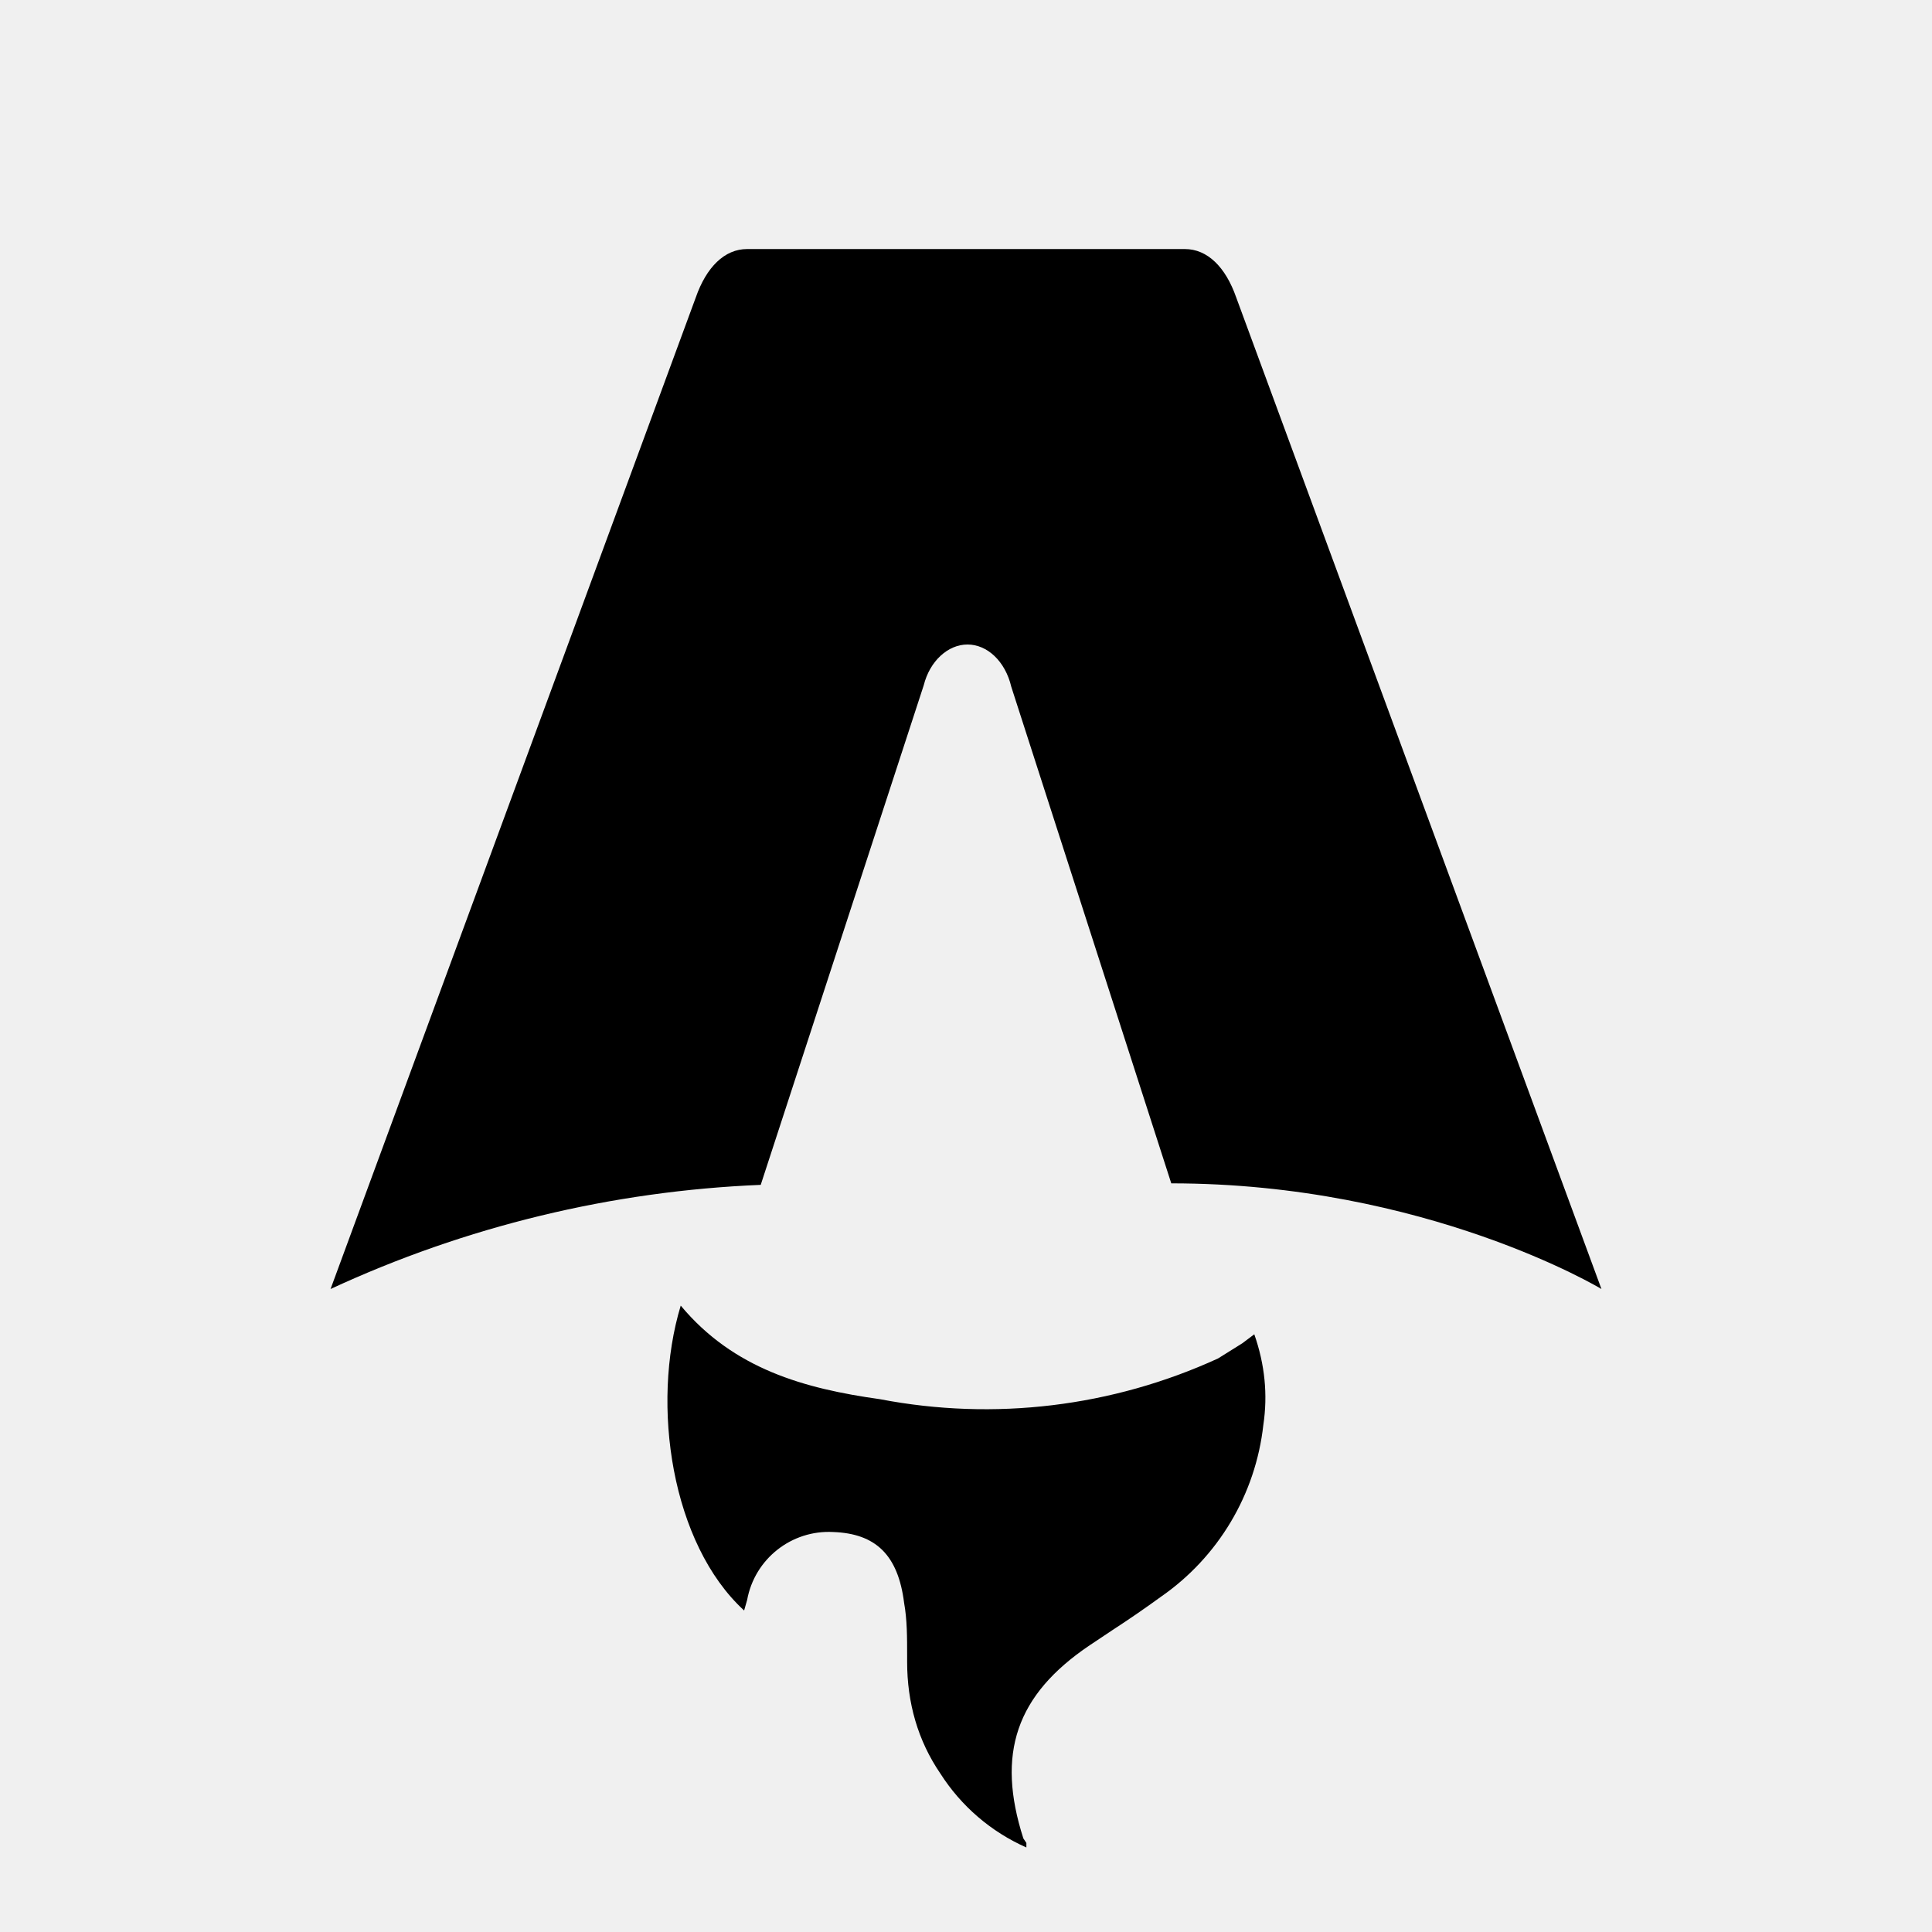
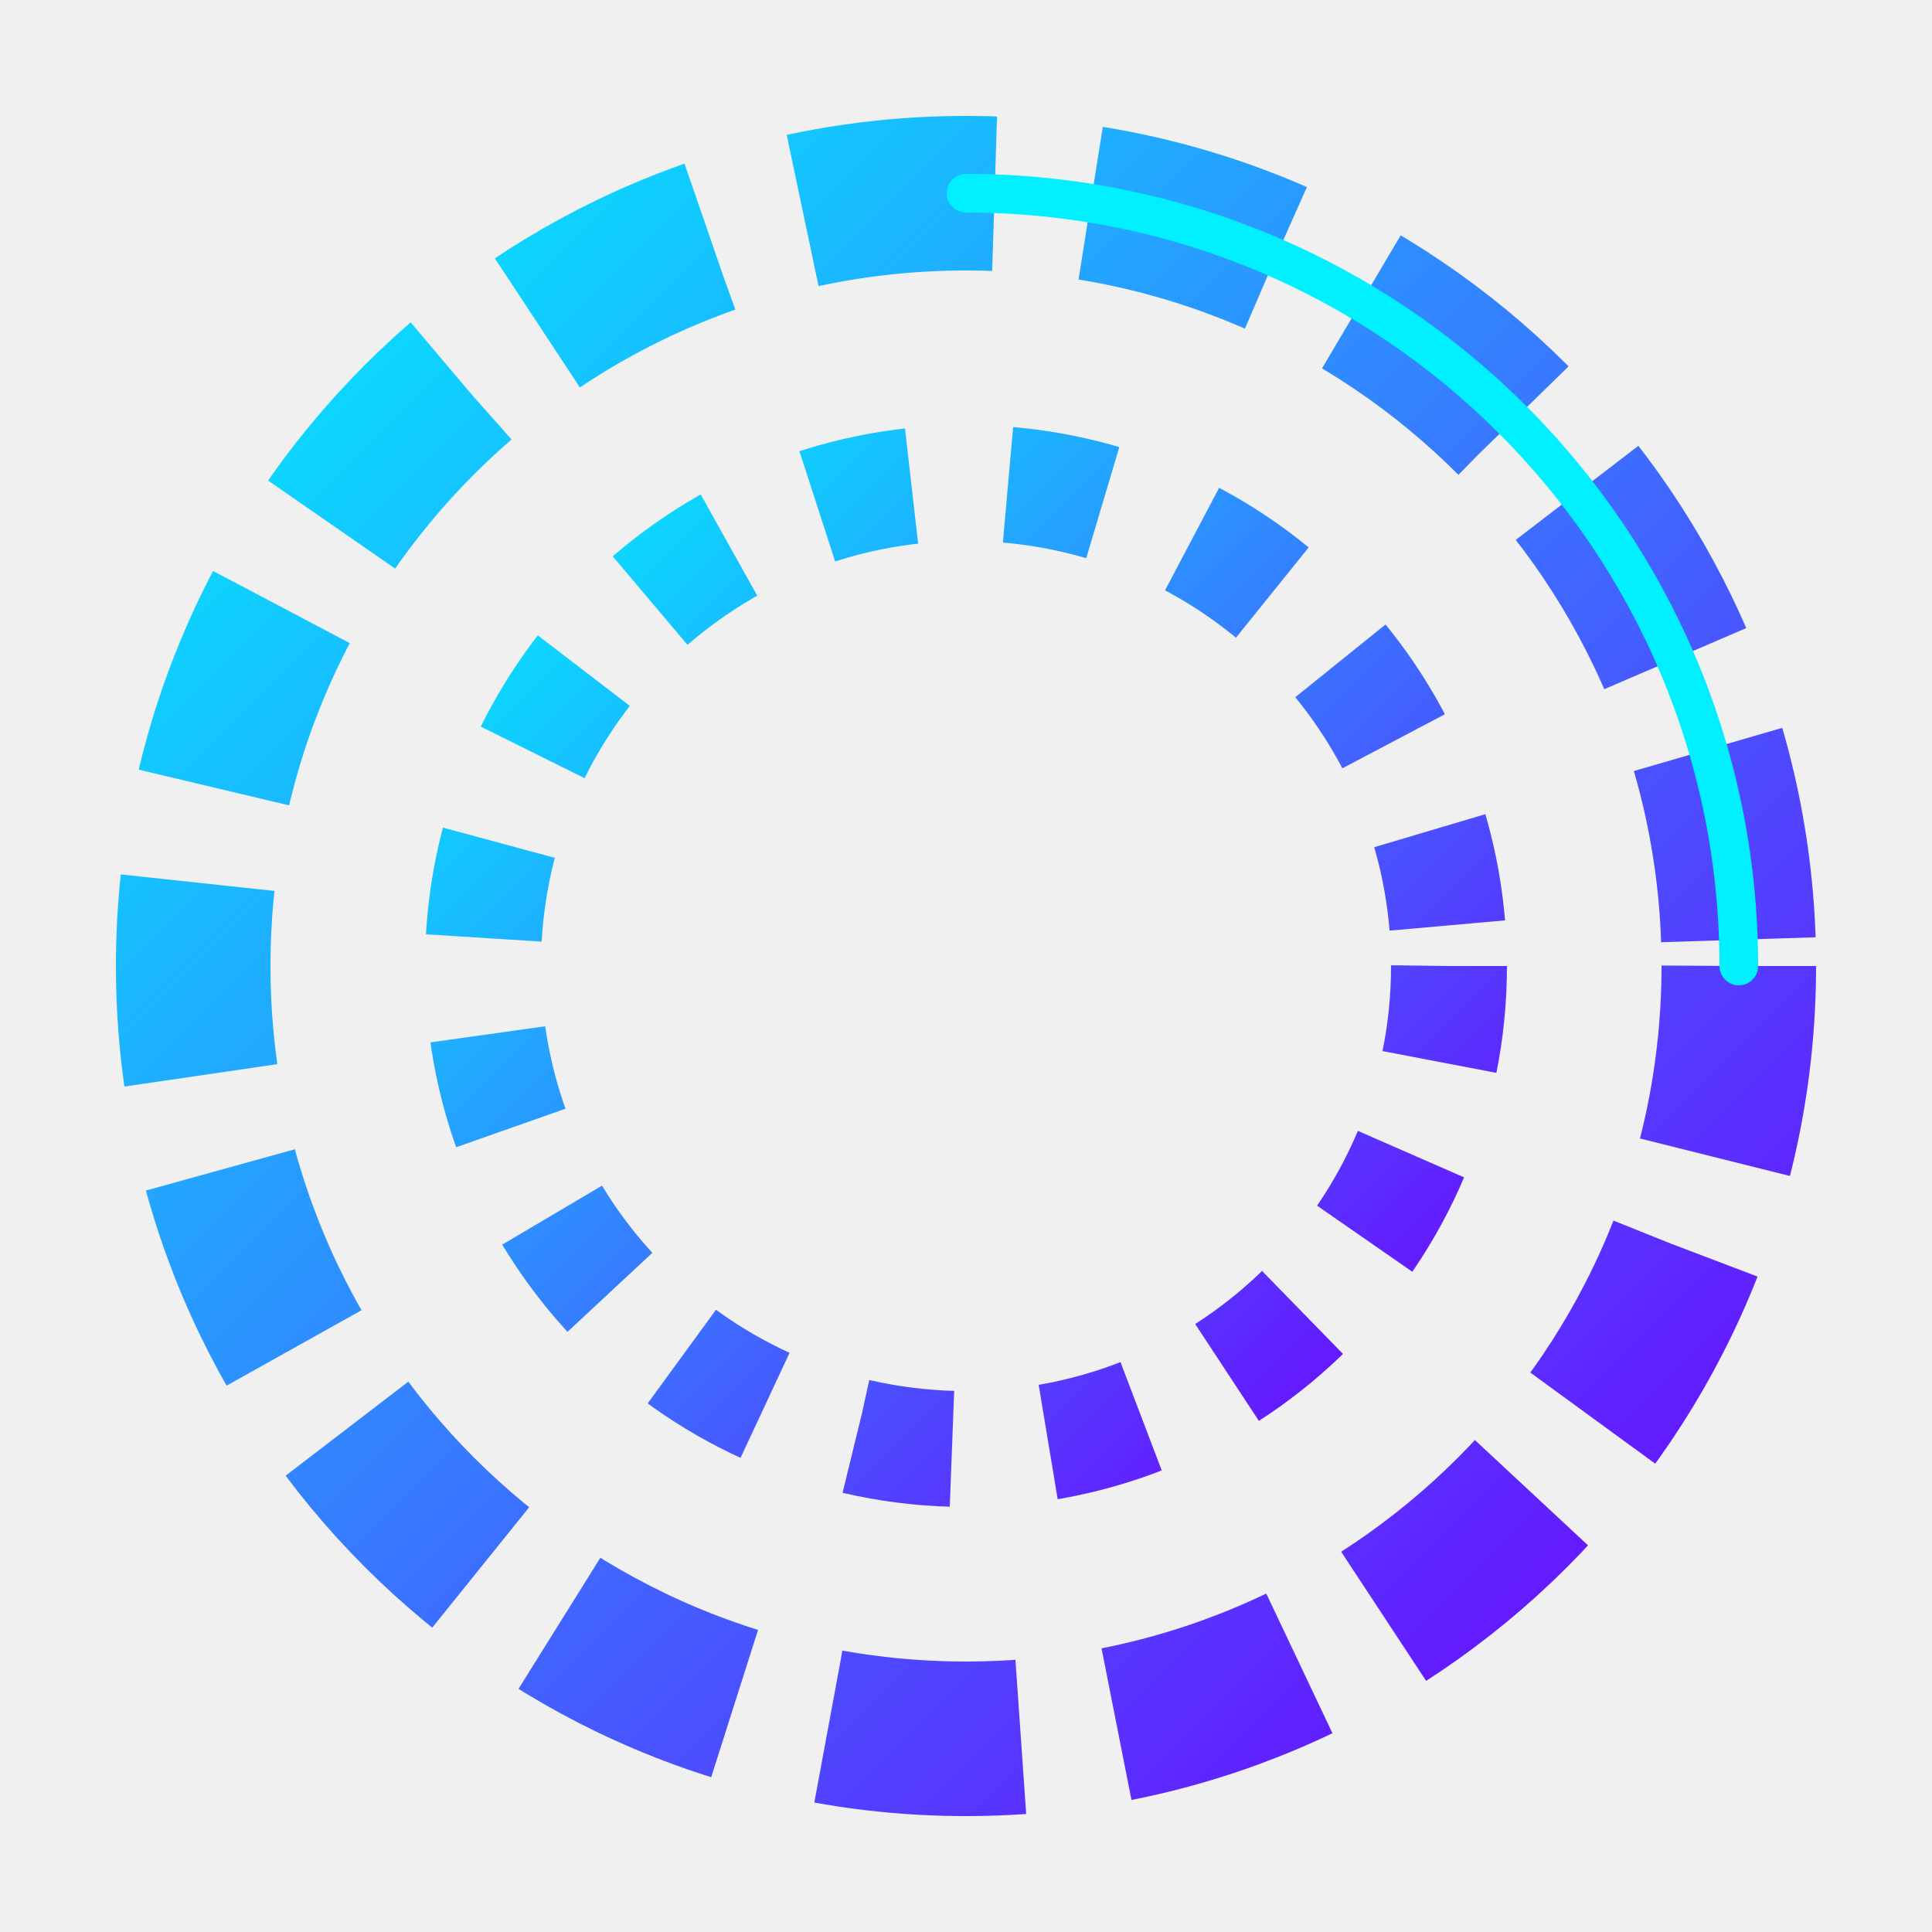
- <svg xmlns="http://www.w3.org/2000/svg" fill="none" viewBox="0 0 128 128">
-   <path d="M50.4 78.5a75.1 75.1 0 0 0-28.5 6.9l24.2-65.7c.7-2 1.9-3.2 3.4-3.2h29c1.5 0 2.7 1.2 3.4 3.2l24.2 65.7s-11.6-7-28.5-7L67 45.5c-.4-1.7-1.6-2.8-2.9-2.8-1.3 0-2.5 1.1-2.9 2.7L50.4 78.5Zm-1.1 28.2Zm-4.2-20.2c-2 6.6-.6 15.8 4.2 20.2a17.5 17.5 0 0 1 .2-.7 5.5 5.5 0 0 1 5.7-4.5c2.8.1 4.3 1.5 4.7 4.7.2 1.1.2 2.3.2 3.5v.4c0 2.7.7 5.2 2.2 7.4a13 13 0 0 0 5.7 4.9v-.3l-.2-.3c-1.8-5.6-.5-9.5 4.4-12.8l1.5-1a73 73 0 0 0 3.2-2.2 16 16 0 0 0 6.8-11.4c.3-2 .1-4-.6-6l-.8.6-1.6 1a37 37 0 0 1-22.4 2.7c-5-.7-9.7-2-13.2-6.2Z" />
-   <style>
-         path { fill: #000; }
-         @media (prefers-color-scheme: dark) {
-             path { fill: #FFF; }
-         }
-     </style>
+ <svg xmlns="http://www.w3.org/2000/svg" viewBox="0 0 100 100">
+   <defs>
+     <linearGradient id="vortexGradient" x1="0%" y1="0%" x2="100%" y2="100%">
+       <stop offset="0%" style="stop-color:#00f0ff;stop-opacity:1" />
+       <stop offset="100%" style="stop-color:#7000ff;stop-opacity:1" />
+     </linearGradient>
+   </defs>
+   <circle cx="50" cy="50" r="40" fill="none" stroke="url(#vortexGradient)" stroke-width="8" stroke-dasharray="10 5" />
+   <circle cx="50" cy="50" r="25" fill="none" stroke="url(#vortexGradient)" stroke-width="6" stroke-dasharray="5 5" />
+   <path d="M50 10 A40 40 0 0 1 90 50" fill="none" stroke="#00f0ff" stroke-width="2" stroke-linecap="round">
+     <animateTransform attributeName="transform" type="rotate" from="0 50 50" to="360 50 50" dur="3s" repeatCount="indefinite" />
+   </path>
</svg>
